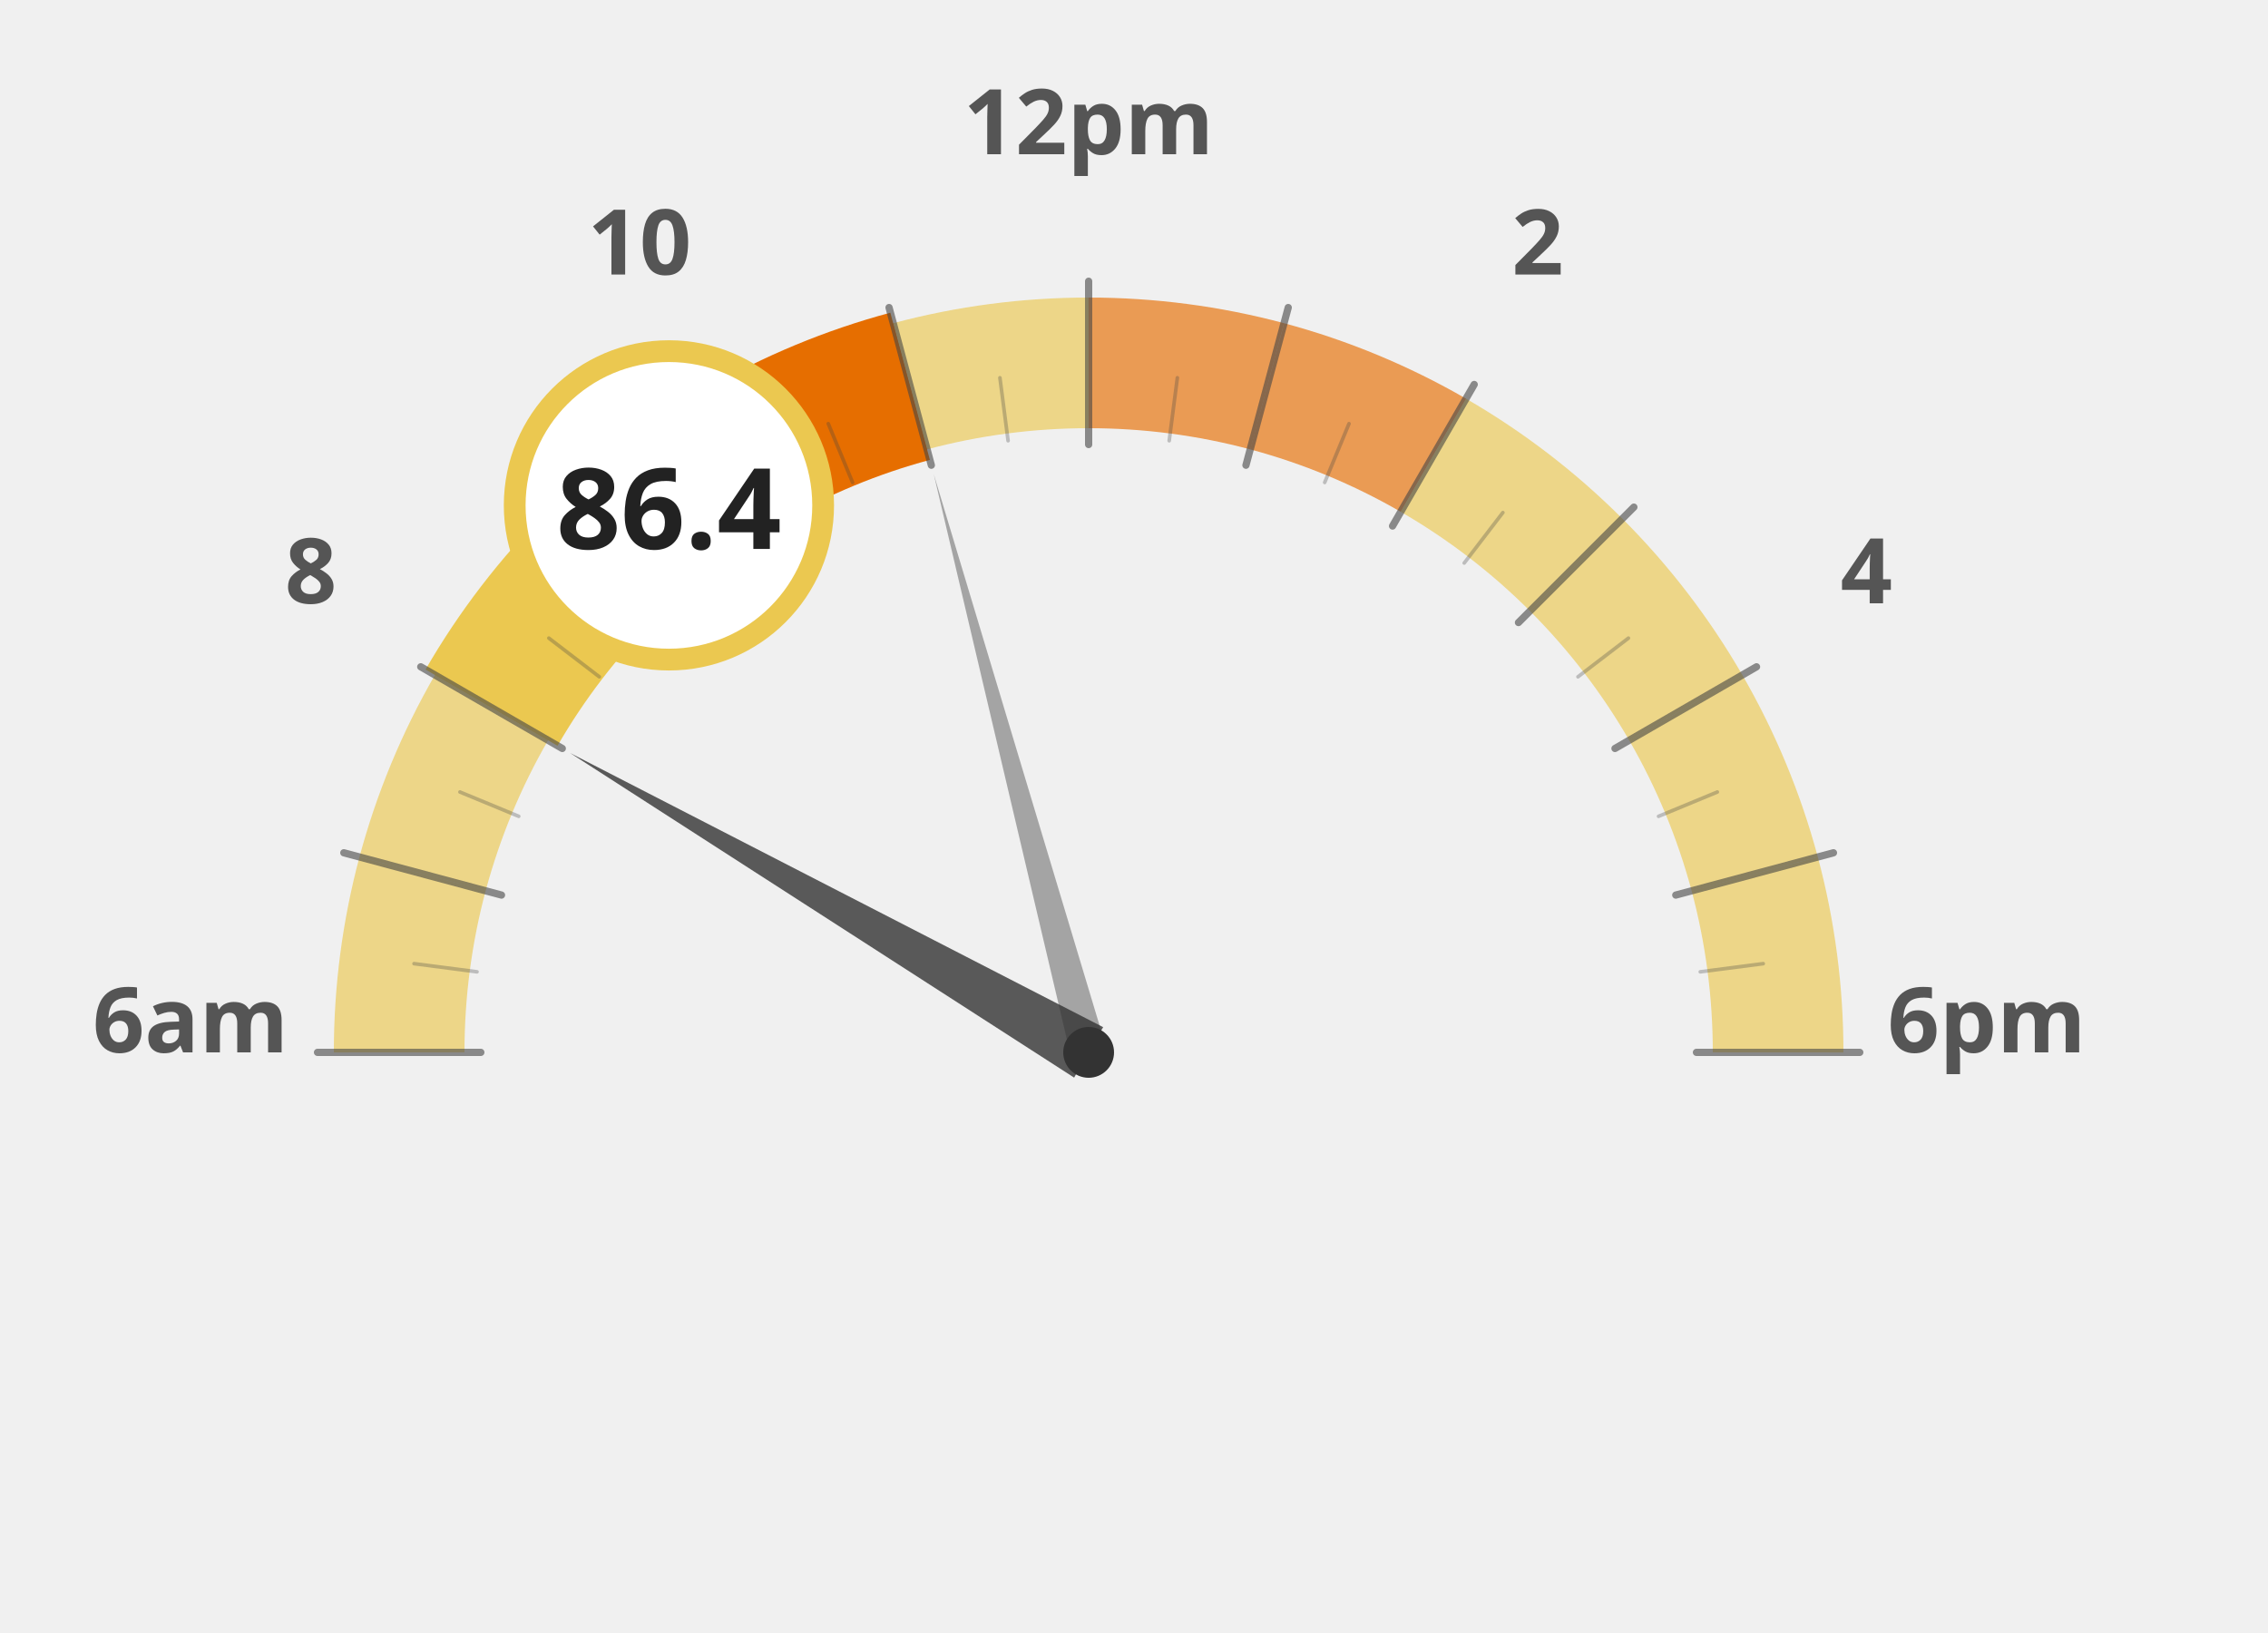
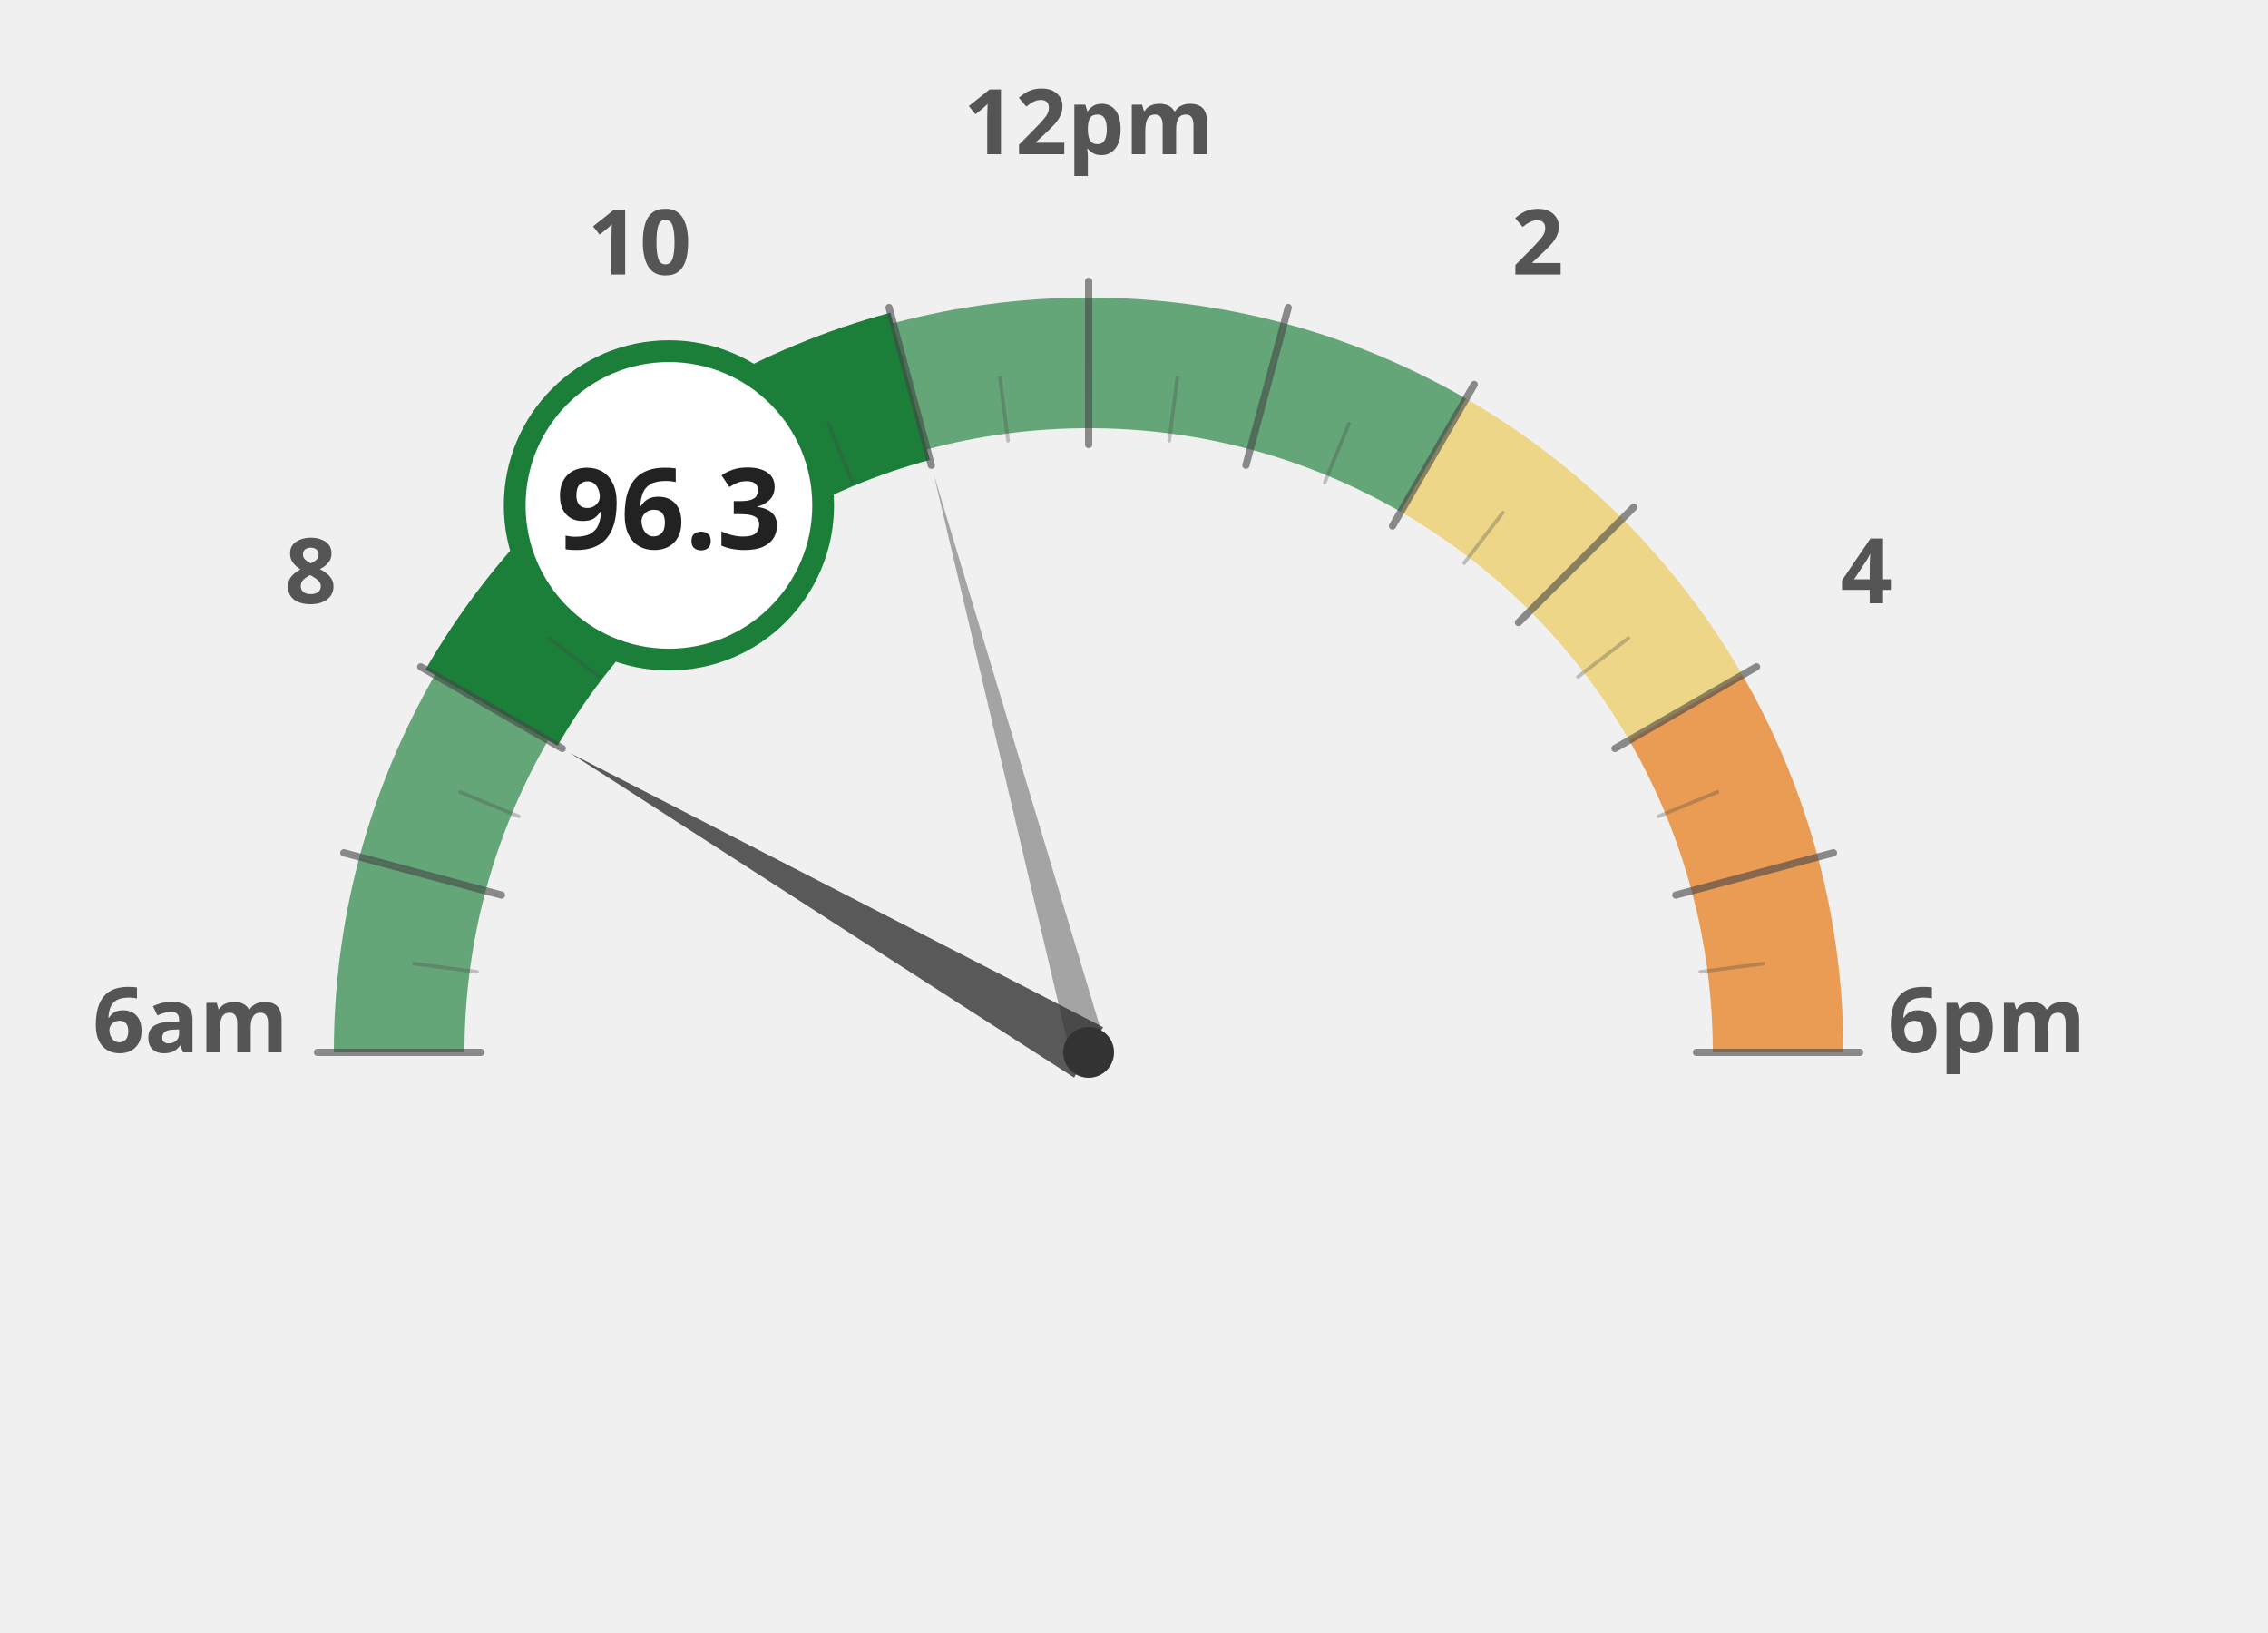
<svg xmlns="http://www.w3.org/2000/svg" width="100%" height="100%" viewBox="0 0 1250 900">
  <g transform="translate(100, 100)">
-     <path d="M 120.0 480.0 A 380 380 0 0 1 132.9 381.6" fill="none" stroke="#ebc850" stroke-width="72" stroke-opacity="0.65" />
-     <path d="M 132.9 381.6 A 380 380 0 0 1 170.9 290.0" fill="none" stroke="#ebc850" stroke-width="72" stroke-opacity="0.65" />
-     <path d="M 170.9 290.0 A 380 380 0 0 1 231.3 211.3" fill="none" stroke="#ebc850" stroke-width="72" stroke-opacity="1.0" />
-     <path d="M 231.3 211.3 A 380 380 0 0 1 310.0 150.9" fill="none" stroke="#ebc850" stroke-width="72" stroke-opacity="1.0" />
-     <path d="M 310.0 150.9 A 380 380 0 0 1 401.6 112.9" fill="none" stroke="#e66e00" stroke-width="72" stroke-opacity="1.0" />
-     <path d="M 401.6 112.9 A 380 380 0 0 1 500.0 100.0" fill="none" stroke="#ebc850" stroke-width="72" stroke-opacity="0.65" />
-     <path d="M 500.0 100.0 A 380 380 0 0 1 598.4 112.9" fill="none" stroke="#e66e00" stroke-width="72" stroke-opacity="0.65" />
-     <path d="M 598.4 112.9 A 380 380 0 0 1 690.0 150.9" fill="none" stroke="#e66e00" stroke-width="72" stroke-opacity="0.65" />
+     <path d="M 120.0 480.0 A 380 380 0 0 1 132.9 381.6" fill="none" stroke="#1b7f3a" stroke-width="72" stroke-opacity="0.65" />
+     <path d="M 132.9 381.6 A 380 380 0 0 1 170.9 290.0" fill="none" stroke="#1b7f3a" stroke-width="72" stroke-opacity="0.65" />
+     <path d="M 170.9 290.0 A 380 380 0 0 1 231.3 211.3" fill="none" stroke="#1b7f3a" stroke-width="72" stroke-opacity="1.0" />
+     <path d="M 231.3 211.3 A 380 380 0 0 1 310.0 150.9" fill="none" stroke="#1b7f3a" stroke-width="72" stroke-opacity="1.0" />
+     <path d="M 310.0 150.9 A 380 380 0 0 1 401.6 112.9" fill="none" stroke="#1b7f3a" stroke-width="72" stroke-opacity="1.0" />
+     <path d="M 401.6 112.9 A 380 380 0 0 1 500.0 100.0" fill="none" stroke="#1b7f3a" stroke-width="72" stroke-opacity="0.65" />
+     <path d="M 500.0 100.0 A 380 380 0 0 1 598.4 112.9" fill="none" stroke="#1b7f3a" stroke-width="72" stroke-opacity="0.65" />
+     <path d="M 598.4 112.9 A 380 380 0 0 1 690.0 150.9" fill="none" stroke="#1b7f3a" stroke-width="72" stroke-opacity="0.65" />
    <path d="M 690.0 150.9 A 380 380 0 0 1 768.7 211.3" fill="none" stroke="#ebc850" stroke-width="72" stroke-opacity="0.65" />
    <path d="M 768.7 211.3 A 380 380 0 0 1 829.1 290.0" fill="none" stroke="#ebc850" stroke-width="72" stroke-opacity="0.65" />
-     <path d="M 829.1 290.0 A 380 380 0 0 1 867.1 381.6" fill="none" stroke="#ebc850" stroke-width="72" stroke-opacity="0.65" />
-     <path d="M 867.1 381.6 A 380 380 0 0 1 880.0 480.0" fill="none" stroke="#ebc850" stroke-width="72" stroke-opacity="0.65" />
+     <path d="M 829.1 290.0 A 380 380 0 0 1 867.1 381.6" fill="none" stroke="#e66e00" stroke-width="72" stroke-opacity="0.65" />
+     <path d="M 867.1 381.6 A 380 380 0 0 1 880.0 480.0" fill="none" stroke="#e66e00" stroke-width="72" stroke-opacity="0.65" />
    <text x="5.0" y="480" text-anchor="middle" font-family="Montserrat, sans-serif" font-size="50" font-weight="900" fill="#555">6am</text>
    <text x="71.317" y="232.5" text-anchor="middle" font-family="Montserrat, sans-serif" font-size="50" font-weight="900" fill="#555">8</text>
    <text x="252.5" y="51.317" text-anchor="middle" font-family="Montserrat, sans-serif" font-size="50" font-weight="900" fill="#555">10</text>
    <text x="500" y="-15.0" text-anchor="middle" font-family="Montserrat, sans-serif" font-size="50" font-weight="900" fill="#555">12pm</text>
    <text x="747.5" y="51.317" text-anchor="middle" font-family="Montserrat, sans-serif" font-size="50" font-weight="900" fill="#555">2</text>
    <text x="928.683" y="232.5" text-anchor="middle" font-family="Montserrat, sans-serif" font-size="50" font-weight="900" fill="#555">4</text>
    <text x="995.0" y="480.0" text-anchor="middle" font-family="Montserrat, sans-serif" font-size="50" font-weight="900" fill="#555">6pm</text>
-     <path d="M 170.9 290.0 A 380 380 0 0 1 231.3 211.3" fill="none" stroke="#ebc850" stroke-width="84" stroke-linecap="butt" />
-     <path d="M 231.3 211.3 A 380 380 0 0 1 310.0 150.9" fill="none" stroke="#ebc850" stroke-width="84" stroke-linecap="butt" />
-     <path d="M 310.0 150.9 A 380 380 0 0 1 401.6 112.9" fill="none" stroke="#e66e00" stroke-width="84" stroke-linecap="butt" />
+     <path d="M 170.9 290.0 A 380 380 0 0 1 231.3 211.3" fill="none" stroke="#1b7f3a" stroke-width="84" stroke-linecap="butt" />
+     <path d="M 231.3 211.3 A 380 380 0 0 1 310.0 150.9" fill="none" stroke="#1b7f3a" stroke-width="84" stroke-linecap="butt" />
+     <path d="M 310.0 150.9 A 380 380 0 0 1 401.6 112.9" fill="none" stroke="#1b7f3a" stroke-width="84" stroke-linecap="butt" />
    <line x1="165.0" y1="480.0" x2="75.0" y2="480.0" stroke="#444" stroke-width="4" stroke-linecap="round" opacity="0.6" />
    <line x1="162.9" y1="435.6" x2="128.2" y2="431.1" stroke="#444" stroke-width="2" stroke-linecap="round" opacity="0.3" />
    <line x1="176.4" y1="393.3" x2="89.5" y2="370.0" stroke="#444" stroke-width="4" stroke-linecap="round" opacity="0.6" />
    <line x1="185.9" y1="349.9" x2="153.5" y2="336.5" stroke="#444" stroke-width="2" stroke-linecap="round" opacity="0.3" />
    <line x1="209.9" y1="312.5" x2="131.9" y2="267.5" stroke="#444" stroke-width="4" stroke-linecap="round" opacity="0.6" />
    <line x1="230.3" y1="273.0" x2="202.5" y2="251.7" stroke="#444" stroke-width="2" stroke-linecap="round" opacity="0.3" />
    <line x1="263.1" y1="243.1" x2="199.5" y2="179.5" stroke="#444" stroke-width="4" stroke-linecap="round" opacity="0.6" />
    <line x1="293.0" y1="210.3" x2="271.7" y2="182.5" stroke="#444" stroke-width="2" stroke-linecap="round" opacity="0.3" />
    <line x1="332.5" y1="189.9" x2="287.5" y2="111.9" stroke="#444" stroke-width="4" stroke-linecap="round" opacity="0.6" />
    <line x1="369.9" y1="165.9" x2="356.5" y2="133.5" stroke="#444" stroke-width="2" stroke-linecap="round" opacity="0.3" />
    <line x1="413.3" y1="156.4" x2="390.0" y2="69.5" stroke="#444" stroke-width="4" stroke-linecap="round" opacity="0.6" />
    <line x1="455.6" y1="142.9" x2="451.1" y2="108.2" stroke="#444" stroke-width="2" stroke-linecap="round" opacity="0.3" />
    <line x1="500.0" y1="145.0" x2="500.0" y2="55.0" stroke="#444" stroke-width="4" stroke-linecap="round" opacity="0.6" />
    <line x1="544.4" y1="142.9" x2="548.9" y2="108.2" stroke="#444" stroke-width="2" stroke-linecap="round" opacity="0.3" />
    <line x1="586.7" y1="156.4" x2="610.0" y2="69.5" stroke="#444" stroke-width="4" stroke-linecap="round" opacity="0.6" />
    <line x1="630.1" y1="165.9" x2="643.5" y2="133.5" stroke="#444" stroke-width="2" stroke-linecap="round" opacity="0.3" />
    <line x1="667.5" y1="189.9" x2="712.5" y2="111.9" stroke="#444" stroke-width="4" stroke-linecap="round" opacity="0.6" />
    <line x1="707.0" y1="210.3" x2="728.3" y2="182.5" stroke="#444" stroke-width="2" stroke-linecap="round" opacity="0.3" />
    <line x1="736.9" y1="243.1" x2="800.5" y2="179.5" stroke="#444" stroke-width="4" stroke-linecap="round" opacity="0.6" />
    <line x1="769.7" y1="273.0" x2="797.5" y2="251.7" stroke="#444" stroke-width="2" stroke-linecap="round" opacity="0.3" />
    <line x1="790.1" y1="312.5" x2="868.1" y2="267.5" stroke="#444" stroke-width="4" stroke-linecap="round" opacity="0.6" />
    <line x1="814.1" y1="349.9" x2="846.5" y2="336.5" stroke="#444" stroke-width="2" stroke-linecap="round" opacity="0.3" />
    <line x1="823.6" y1="393.3" x2="910.5" y2="370.0" stroke="#444" stroke-width="4" stroke-linecap="round" opacity="0.6" />
    <line x1="837.1" y1="435.6" x2="871.8" y2="431.1" stroke="#444" stroke-width="2" stroke-linecap="round" opacity="0.3" />
    <line x1="835.0" y1="480.0" x2="925.0" y2="480.0" stroke="#444" stroke-width="4" stroke-linecap="round" opacity="0.6" />
    <polygon points="214.2,315.0 492.0,493.9 508.0,466.1" fill="#333" opacity="0.8" />
    <polygon points="414.6,161.2 490.3,482.6 509.7,477.4" fill="#333" opacity="0.4" />
    <circle cx="500" cy="480" r="14" fill="#333" />
-     <circle cx="268.671" cy="178.526" r="85" fill="white" stroke="#ebc850" stroke-width="12" />
-     <text x="268.671" y="202.526" text-anchor="middle" font-family="Montserrat, sans-serif" font-size="62" font-weight="800" fill="#222">86.4</text>
+     <circle cx="268.671" cy="178.526" r="85" fill="white" stroke="#1b7f3a" stroke-width="12" />
+     <text x="268.671" y="202.526" text-anchor="middle" font-family="Montserrat, sans-serif" font-size="62" font-weight="800" fill="#222">96.3</text>
  </g>
</svg>
